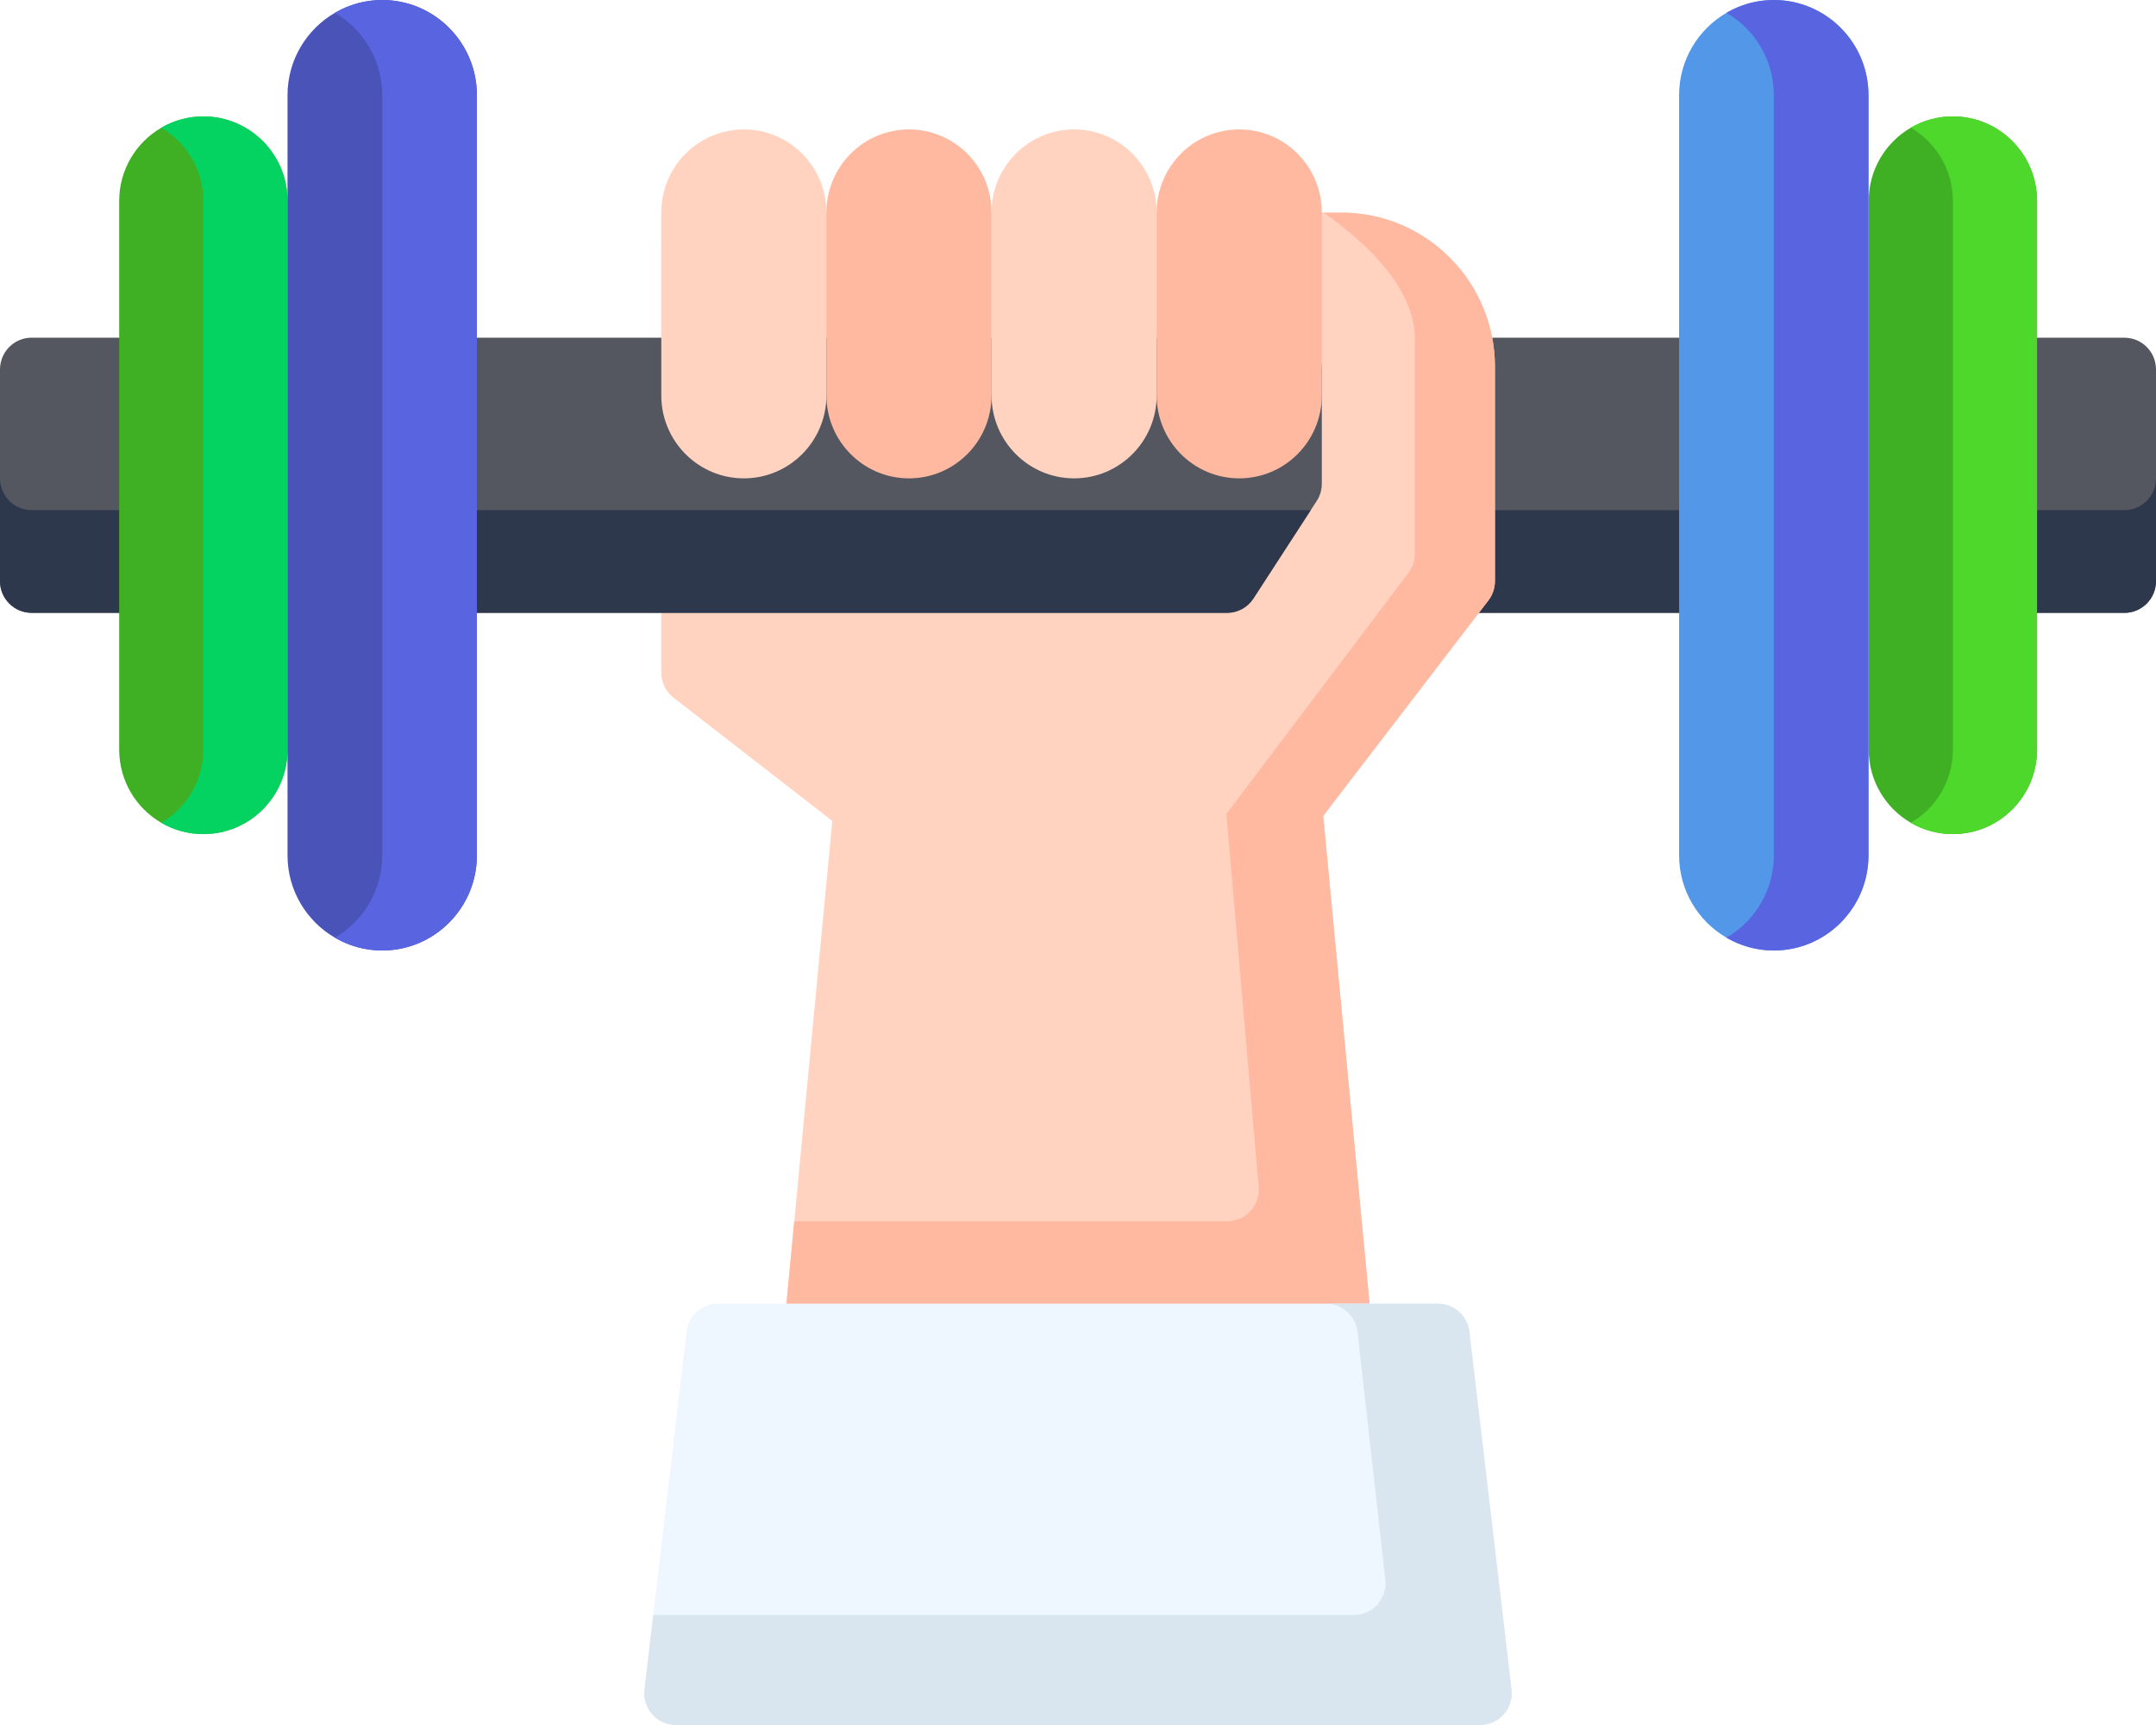
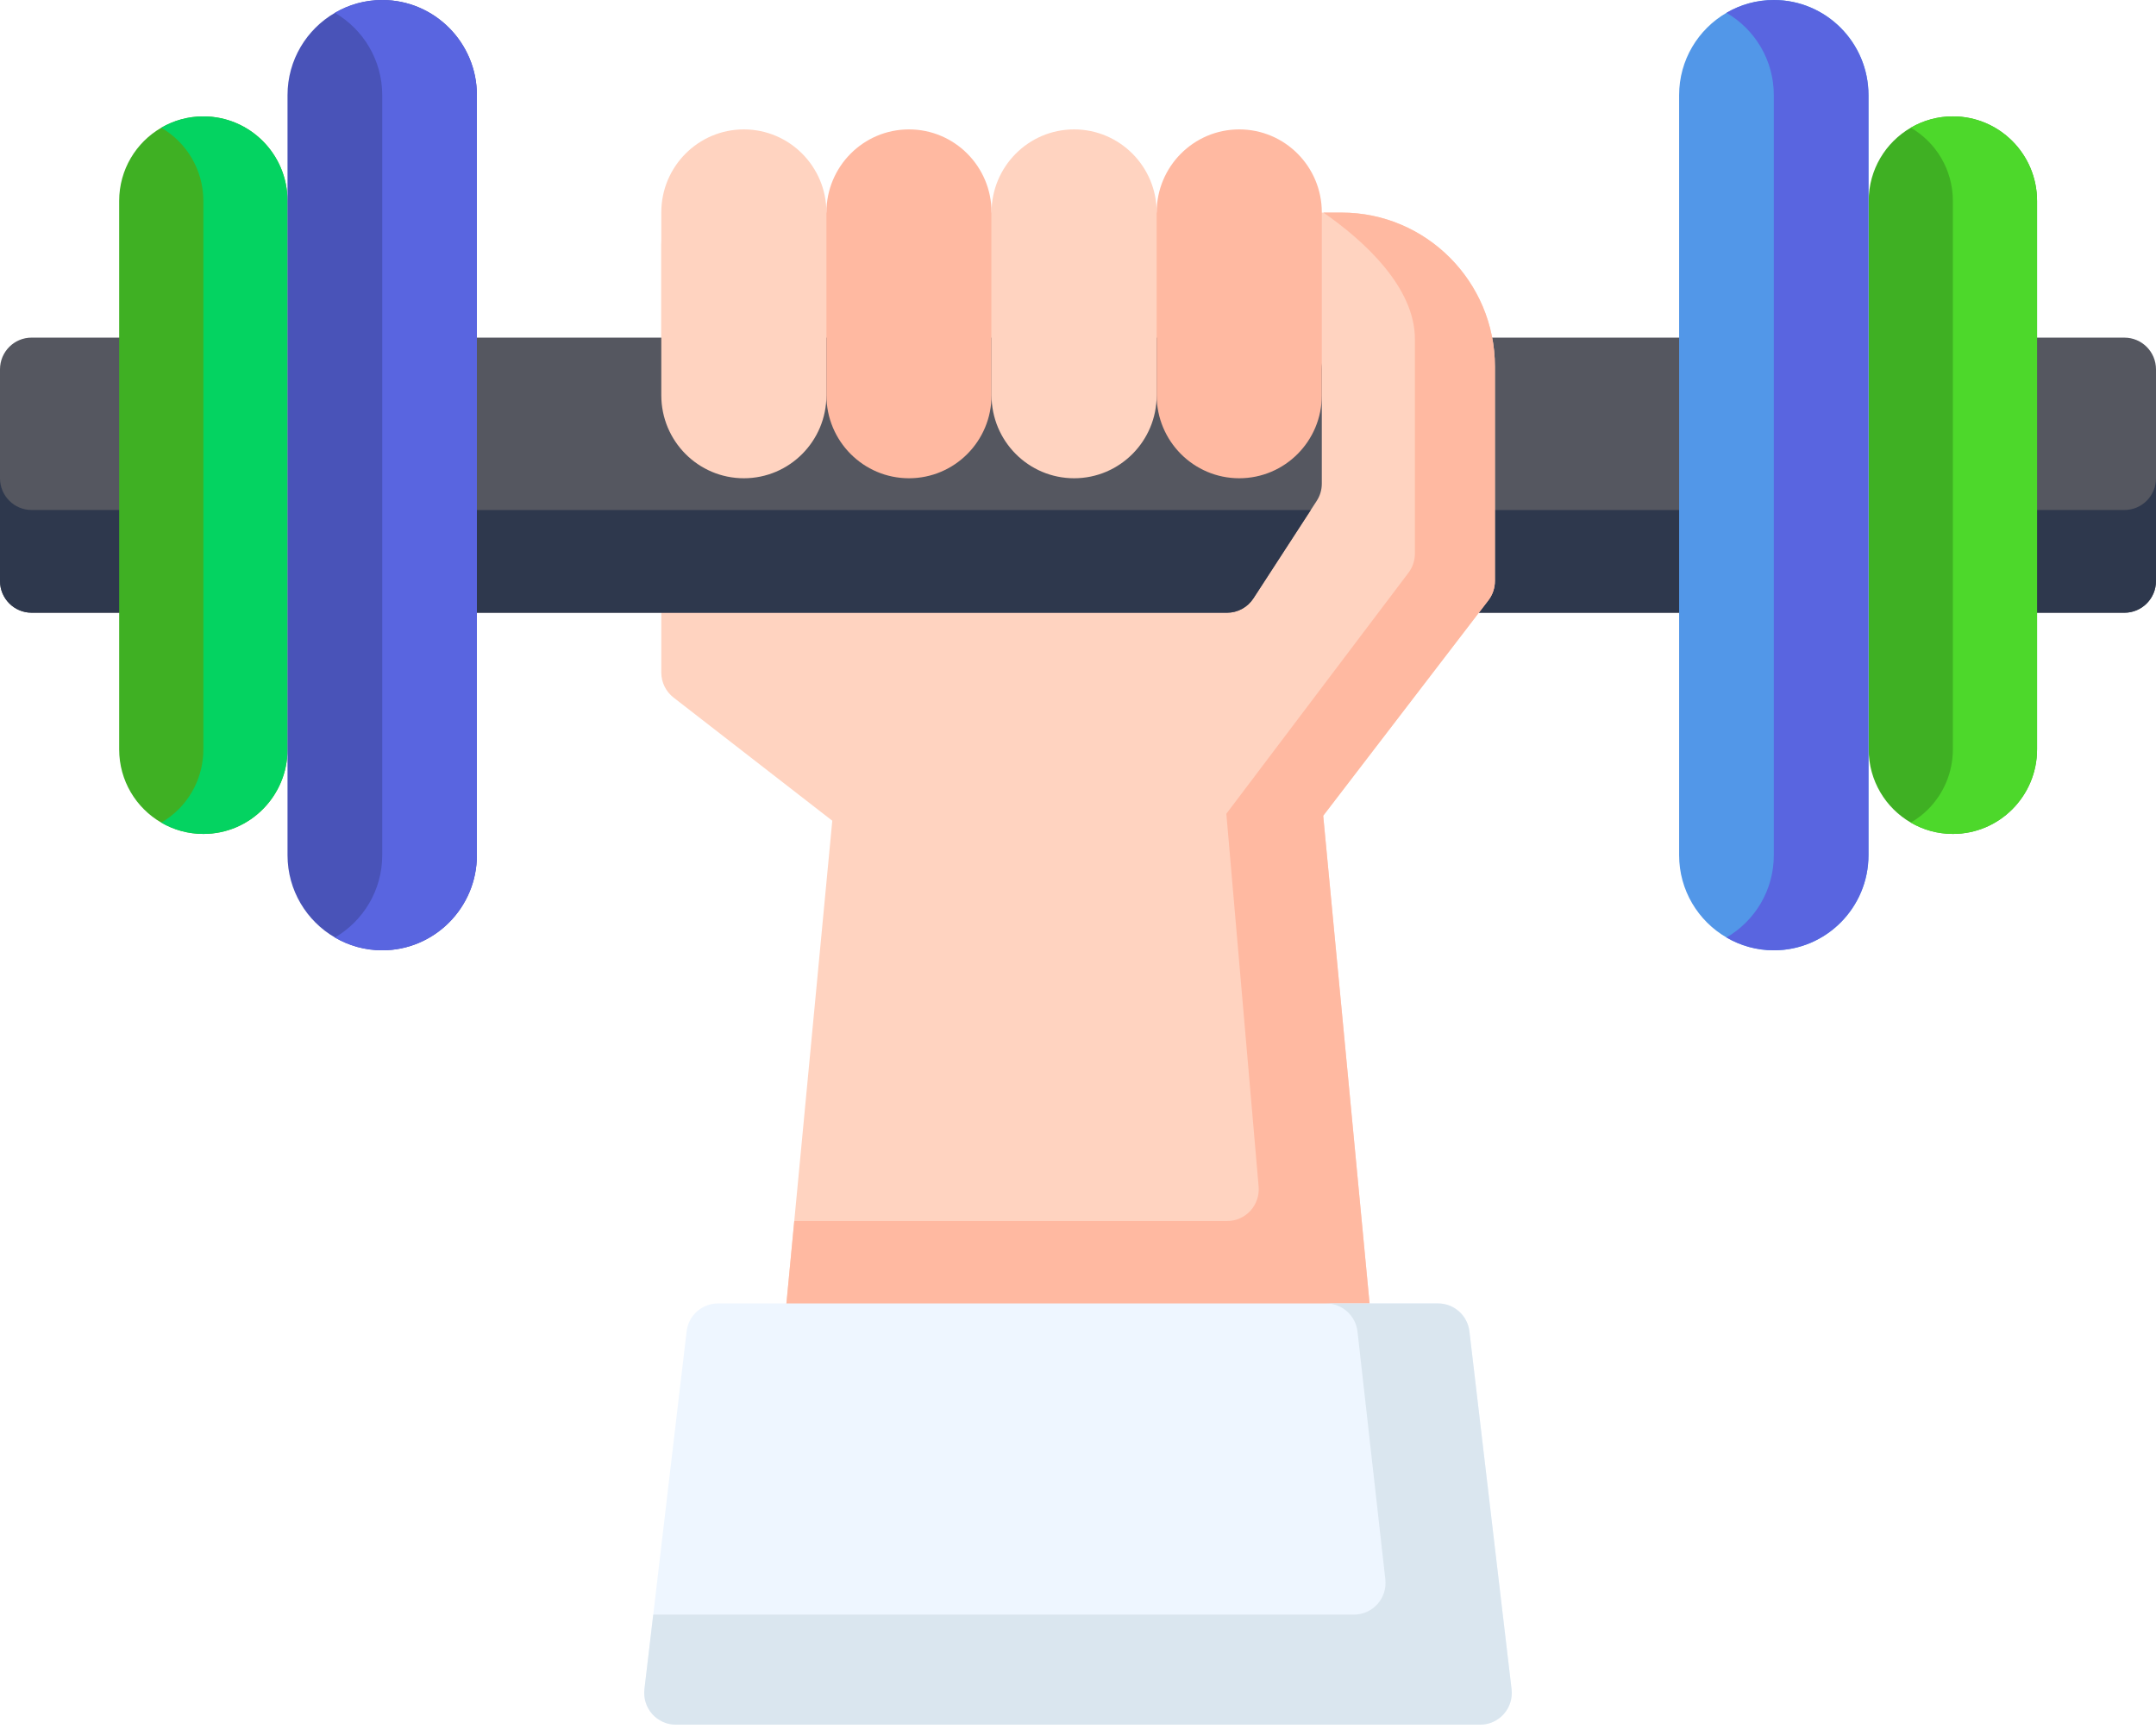
- <svg xmlns="http://www.w3.org/2000/svg" width="140" height="112" viewBox="0 0 140 112" fill="none">
-   <path d="M113.135 23.988V37.73C113.135 38.867 112.216 39.791 111.084 39.791H95.022C93.89 39.791 92.972 38.867 92.972 37.73V23.988C92.972 22.847 93.89 21.927 95.022 21.927H111.084C112.216 21.927 113.135 22.847 113.135 23.988Z" fill="#555760" />
-   <path d="M9.79 21.925H2.051C0.918 21.925 0 22.848 0 23.986V37.728C0 38.867 0.918 39.789 2.051 39.789H9.79C10.922 39.789 11.84 38.867 11.84 37.728V23.986C11.84 22.848 10.922 21.925 9.79 21.925Z" fill="#555760" />
-   <path d="M140 23.988V37.729C140 38.867 139.081 39.791 137.949 39.791H130.211C129.079 39.791 128.16 38.867 128.16 37.729V23.988C128.16 22.847 129.079 21.927 130.211 21.927H137.949C139.081 21.927 140 22.847 140 23.988Z" fill="#555760" />
-   <path d="M140 31.059V37.729C140 38.867 139.081 39.791 137.949 39.791H130.211C129.079 39.791 128.16 38.867 128.16 37.729V31.059C128.16 32.197 129.079 33.12 130.211 33.12H137.949C139.081 33.12 140 32.197 140 31.059Z" fill="#2E384D" />
-   <path d="M11.84 31.058V37.728C11.84 38.866 10.921 39.789 9.789 39.789H2.051C0.919 39.789 0 38.866 0 37.728V31.058C0 32.196 0.919 33.119 2.051 33.119H9.789C10.921 33.119 11.84 32.196 11.84 31.058Z" fill="#2E384D" />
-   <path d="M113.135 33.121V37.73C113.135 38.868 112.216 39.791 111.084 39.791H95.023C93.891 39.791 92.972 38.868 92.972 37.73V33.121H113.135Z" fill="#2E384D" />
-   <path d="M18.671 13.05V48.665C18.671 50.182 18.058 51.554 17.069 52.549C16.081 53.544 14.714 54.156 13.205 54.156C12.21 54.156 11.277 53.89 10.473 53.42C8.838 52.474 7.739 50.699 7.739 48.665V13.05C7.739 11.016 8.838 9.241 10.473 8.295C11.277 7.825 12.21 7.559 13.205 7.559C16.224 7.559 18.671 10.016 18.671 13.05Z" fill="#3FB023" />
-   <path d="M18.671 13.05V48.665C18.671 50.182 18.058 51.554 17.069 52.548C16.081 53.543 14.714 54.156 13.205 54.156C12.21 54.156 11.277 53.89 10.473 53.42C10.889 53.181 11.269 52.886 11.605 52.548C12.592 51.554 13.205 50.182 13.205 48.665V13.05C13.205 11.016 12.106 9.243 10.473 8.295C11.277 7.825 12.21 7.558 13.205 7.558C16.224 7.558 18.671 10.015 18.671 13.05Z" fill="#04D361" />
-   <path d="M132.276 13.049V48.664C132.276 50.181 131.663 51.553 130.673 52.548C129.686 53.543 128.319 54.156 126.81 54.156C125.814 54.156 124.882 53.889 124.078 53.419C122.443 52.474 121.344 50.698 121.344 48.664V13.049C121.344 11.015 122.443 9.24 124.078 8.294C124.882 7.824 125.814 7.558 126.81 7.558C129.829 7.558 132.276 10.015 132.276 13.049Z" fill="#3FB023" />
-   <path d="M132.276 13.049V48.664C132.276 50.181 131.663 51.553 130.673 52.548C129.686 53.543 128.319 54.156 126.81 54.156C125.814 54.156 124.882 53.889 124.078 53.419C124.494 53.18 124.874 52.886 125.21 52.548C126.197 51.553 126.81 50.181 126.81 48.664V13.049C126.81 11.015 125.711 9.242 124.078 8.294C124.882 7.824 125.814 7.558 126.81 7.558C129.829 7.558 132.276 10.015 132.276 13.049Z" fill="#4DD82B" />
-   <path d="M97.073 23.806V37.73C97.073 38.183 96.922 38.626 96.646 38.986L85.922 52.974L89.11 86.512C89.165 87.089 88.974 87.664 88.585 88.095C88.197 88.524 87.647 88.769 87.068 88.769H52.932C52.352 88.769 51.803 88.524 51.414 88.095C51.026 87.664 50.835 87.089 50.889 86.512L51.472 80.394L51.576 79.295L54.045 53.299L43.739 45.301C43.236 44.911 42.94 44.309 42.94 43.671V15.867C42.94 14.729 43.859 13.805 44.991 13.805H87.117C92.605 13.805 97.073 18.291 97.073 23.806Z" fill="#FFD3C0" />
-   <path d="M97.073 23.806V37.73C97.073 38.183 96.922 38.626 96.646 38.986L85.922 52.974L89.11 86.512C89.165 87.089 88.974 87.664 88.585 88.095C88.197 88.524 87.647 88.769 87.068 88.769H52.932C52.352 88.769 51.802 88.524 51.414 88.095C51.026 87.664 50.834 87.089 50.889 86.512L51.471 80.394L51.575 79.295H79.685C80.264 79.295 80.814 79.05 81.202 78.622C81.591 78.19 81.782 77.616 81.727 77.039L79.633 52.845L91.451 37.207C91.727 36.847 91.877 36.405 91.877 35.949V22.028C91.877 18.623 88.536 15.611 85.941 13.805H87.117C92.605 13.805 97.073 18.291 97.073 23.806Z" fill="#FFB9A1" />
-   <path d="M85.832 23.988V31.408C85.832 31.807 85.717 32.2 85.498 32.532L85.115 33.12L81.394 38.853C81.016 39.439 80.368 39.791 79.677 39.791H28.916C27.784 39.791 26.865 38.867 26.865 37.73V23.988C26.865 23.435 27.084 22.908 27.474 22.52C27.863 22.133 28.396 21.918 28.94 21.927H83.803C84.927 21.938 85.832 22.858 85.832 23.988Z" fill="#555760" />
-   <path d="M26.865 33.12H85.115L81.394 38.853C81.016 39.439 80.368 39.791 79.677 39.791H28.916C27.784 39.791 26.865 38.867 26.865 37.729V33.12Z" fill="#2E384D" />
-   <path d="M30.967 6.179V55.536C30.967 58.944 28.211 61.714 24.82 61.714C23.702 61.714 22.652 61.412 21.747 60.881C19.909 59.815 18.67 57.82 18.67 55.536V6.179C18.67 3.895 19.909 1.9 21.747 0.833C22.652 0.303 23.702 0 24.82 0C28.211 0 30.967 2.771 30.967 6.179Z" fill="#4953B8" />
-   <path d="M30.967 6.179V55.536C30.967 58.944 28.211 61.714 24.82 61.714C23.702 61.714 22.652 61.412 21.747 60.881C23.581 59.815 24.82 57.817 24.82 55.536V6.179C24.82 3.898 23.581 1.9 21.747 0.833C22.652 0.303 23.702 0 24.82 0C28.211 0 30.967 2.771 30.967 6.179Z" fill="#5965E0" />
-   <path d="M121.33 6.178V55.535C121.33 58.943 118.574 61.714 115.183 61.714C114.065 61.714 113.015 61.411 112.11 60.881C110.272 59.814 109.033 57.819 109.033 55.535V6.178C109.033 3.894 110.272 1.899 112.11 0.833C113.015 0.302 114.065 0 115.183 0C118.574 0 121.33 2.77 121.33 6.178Z" fill="#5297E8" />
-   <path d="M121.33 6.178V55.535C121.33 58.943 118.574 61.714 115.183 61.714C114.065 61.714 113.015 61.411 112.11 60.881C113.945 59.814 115.183 57.816 115.183 55.535V6.178C115.183 3.897 113.945 1.899 112.11 0.833C113.015 0.302 114.065 0 115.183 0C118.574 0 121.33 2.77 121.33 6.178Z" fill="#5965E0" />
-   <path d="M48.303 8.404C45.342 8.404 42.941 10.816 42.941 13.792V25.67C42.941 28.646 45.342 31.058 48.303 31.058C51.264 31.058 53.664 28.646 53.664 25.67V13.792C53.664 10.816 51.264 8.404 48.303 8.404Z" fill="#FFD3C0" />
-   <path d="M59.025 8.404C56.064 8.404 53.664 10.816 53.664 13.792V25.67C53.664 28.646 56.064 31.058 59.025 31.058C61.986 31.058 64.386 28.646 64.386 25.67V13.792C64.386 10.816 61.986 8.404 59.025 8.404Z" fill="#FFB9A1" />
-   <path d="M69.748 8.404C66.787 8.404 64.386 10.816 64.386 13.792V25.67C64.386 28.646 66.787 31.058 69.748 31.058C72.709 31.058 75.109 28.646 75.109 25.67V13.792C75.109 10.816 72.709 8.404 69.748 8.404Z" fill="#FFD3C0" />
-   <path d="M80.471 8.404C77.51 8.404 75.109 10.816 75.109 13.792V25.67C75.109 28.646 77.51 31.058 80.471 31.058C83.432 31.058 85.832 28.646 85.832 25.67V13.792C85.832 10.816 83.431 8.404 80.471 8.404Z" fill="#FFB9A1" />
-   <path d="M97.65 111.307C97.259 111.747 96.701 112 96.116 112H43.884C43.299 112 42.741 111.747 42.35 111.307C41.962 110.868 41.779 110.282 41.847 109.697L42.419 104.854L44.584 86.465C44.705 85.429 45.58 84.646 46.621 84.646H93.379C94.421 84.646 95.296 85.429 95.416 86.465L98.153 109.697C98.222 110.282 98.038 110.868 97.65 111.307Z" fill="#EEF6FF" />
-   <path d="M97.65 111.307C97.259 111.747 96.701 112 96.116 112H43.884C43.299 112 42.741 111.747 42.35 111.307C41.962 110.868 41.779 110.282 41.847 109.697L42.419 104.854H87.921C88.507 104.854 89.064 104.602 89.453 104.162C89.844 103.722 90.024 103.137 89.956 102.551L88.148 86.465C88.025 85.429 87.15 84.646 86.111 84.646H93.379C94.421 84.646 95.296 85.429 95.416 86.465L98.153 109.697C98.222 110.282 98.038 110.868 97.65 111.307Z" fill="#DAE6EF" />
+ <svg xmlns="http://www.w3.org/2000/svg" width="128" height="103" viewBox="0 0 128 103" fill="none">
+   <path d="M103.438 21.932V34.495C103.438 35.536 102.598 36.38 101.563 36.38H86.878C85.843 36.38 85.003 35.536 85.003 34.495V21.932C85.003 20.889 85.843 20.047 86.878 20.047H101.563C102.598 20.047 103.438 20.889 103.438 21.932Z" fill="#555760" />
+   <path d="M8.95 20.046H1.875C0.84 20.046 0 20.889 0 21.93V34.494C0 35.535 0.84 36.379 1.875 36.379H8.95C9.986 36.379 10.825 35.535 10.825 34.494V21.93C10.825 20.89 9.986 20.046 8.95 20.046Z" fill="#555760" />
+   <path d="M128 21.932V34.495C128 35.536 127.16 36.38 126.125 36.38H119.05C118.015 36.38 117.175 35.536 117.175 34.495V21.932C117.175 20.889 118.015 20.047 119.05 20.047H126.125C127.16 20.047 128 20.889 128 21.932Z" fill="#555760" />
+   <path d="M128 28.397V34.495C128 35.536 127.16 36.38 126.125 36.38H119.05C118.015 36.38 117.175 35.536 117.175 34.495V28.397C117.175 29.437 118.015 30.281 119.05 30.281H126.125C127.16 30.281 128 29.437 128 28.397Z" fill="#2E384D" />
+   <path d="M10.825 28.396V34.494C10.825 35.534 9.985 36.379 8.95 36.379H1.875C0.84 36.379 0 35.534 0 34.494V28.396C0 29.436 0.84 30.28 1.875 30.28H8.95C9.985 30.28 10.825 29.436 10.825 28.396Z" fill="#2E384D" />
+   <path d="M103.438 30.282V34.496C103.438 35.536 102.598 36.38 101.563 36.38H86.878C85.843 36.38 85.003 35.536 85.003 34.496V30.282H103.438Z" fill="#2E384D" />
+   <path d="M17.07 11.931V44.494C17.07 45.881 16.51 47.135 15.605 48.044C14.703 48.954 13.453 49.514 12.073 49.514C11.163 49.514 10.31 49.271 9.575 48.841C8.08 47.977 7.075 46.353 7.075 44.494V11.931C7.075 10.072 8.08 8.449 9.575 7.584C10.31 7.155 11.163 6.911 12.073 6.911C14.833 6.911 17.07 9.157 17.07 11.931V11.931Z" fill="#3FB023" />
+   <path d="M17.07 11.931V44.494C17.07 45.881 16.51 47.135 15.605 48.044C14.703 48.954 13.453 49.514 12.073 49.514C11.163 49.514 10.31 49.27 9.575 48.841C9.955 48.622 10.303 48.353 10.61 48.044C11.513 47.135 12.073 45.881 12.073 44.494V11.931C12.073 10.072 11.068 8.451 9.575 7.584C10.31 7.154 11.163 6.911 12.073 6.911C14.833 6.911 17.07 9.157 17.07 11.931Z" fill="#04D361" />
+   <path d="M120.938 11.93V44.493C120.938 45.88 120.378 47.134 119.473 48.044C118.57 48.953 117.32 49.514 115.94 49.514C115.03 49.514 114.178 49.27 113.443 48.84C111.948 47.976 110.943 46.352 110.943 44.493V11.93C110.943 10.071 111.948 8.448 113.443 7.583C114.178 7.154 115.03 6.91 115.94 6.91C118.7 6.91 120.938 9.156 120.938 11.93V11.93Z" fill="#3FB023" />
+   <path d="M120.938 11.93V44.493C120.938 45.88 120.378 47.134 119.473 48.044C118.57 48.953 117.32 49.514 115.94 49.514C115.03 49.514 114.178 49.27 113.443 48.84C113.823 48.621 114.17 48.353 114.478 48.044C115.38 47.134 115.94 45.88 115.94 44.493V11.93C115.94 10.071 114.935 8.45 113.443 7.583C114.178 7.154 115.03 6.91 115.94 6.91C118.7 6.91 120.938 9.156 120.938 11.93Z" fill="#4DD82B" />
+   <path d="M88.752 21.766V34.495C88.752 34.91 88.615 35.315 88.362 35.644L78.557 48.434L81.472 79.097C81.522 79.624 81.347 80.15 80.992 80.544C80.637 80.936 80.135 81.16 79.605 81.16H48.395C47.865 81.16 47.362 80.936 47.007 80.544C46.652 80.15 46.477 79.624 46.527 79.097L47.06 73.503L47.155 72.498L49.412 48.73L39.99 41.418C39.53 41.061 39.26 40.511 39.26 39.928V14.507C39.26 13.466 40.1 12.622 41.135 12.622H79.65C84.667 12.622 88.752 16.723 88.752 21.766V21.766Z" fill="#FFD3C0" />
+   <path d="M88.752 21.766V34.495C88.752 34.91 88.615 35.315 88.362 35.644L78.557 48.434L81.472 79.097C81.522 79.624 81.347 80.15 80.992 80.544C80.637 80.936 80.135 81.16 79.605 81.16H48.395C47.865 81.16 47.362 80.936 47.007 80.544C46.652 80.15 46.477 79.624 46.527 79.097L47.06 73.503L47.155 72.498H72.855C73.385 72.498 73.887 72.275 74.242 71.883C74.597 71.488 74.772 70.963 74.722 70.435L72.807 48.316L83.612 34.018C83.865 33.689 84.002 33.284 84.002 32.867V20.14C84.002 17.027 80.947 14.273 78.575 12.622H79.65C84.667 12.622 88.752 16.723 88.752 21.766V21.766Z" fill="#FFB9A1" />
+   <path d="M78.475 21.932V28.716C78.475 29.081 78.37 29.44 78.169 29.744L77.82 30.282L74.417 35.523C74.072 36.058 73.48 36.38 72.847 36.38H26.437C25.402 36.38 24.562 35.536 24.562 34.495V21.932C24.562 21.427 24.762 20.944 25.119 20.59C25.474 20.236 25.962 20.04 26.459 20.047H76.62C77.647 20.057 78.475 20.899 78.475 21.932V21.932Z" fill="#555760" />
+   <path d="M24.562 30.282H77.82L74.417 35.523C74.072 36.058 73.48 36.38 72.847 36.38H26.437C25.402 36.38 24.562 35.536 24.562 34.495V30.282Z" fill="#2E384D" />
+   <path d="M28.313 5.649V50.776C28.313 53.891 25.793 56.424 22.693 56.424C21.67 56.424 20.71 56.148 19.883 55.663C18.203 54.688 17.07 52.864 17.07 50.776V5.649C17.07 3.561 18.203 1.737 19.883 0.762C20.71 0.277 21.67 0 22.693 0C25.793 0 28.313 2.533 28.313 5.649V5.649Z" fill="#4953B8" />
+   <path d="M28.313 5.649V50.776C28.313 53.891 25.793 56.424 22.693 56.424C21.67 56.424 20.71 56.148 19.883 55.663C21.56 54.688 22.693 52.861 22.693 50.776V5.649C22.693 3.564 21.56 1.737 19.883 0.762C20.71 0.277 21.67 0 22.693 0C25.793 0 28.313 2.533 28.313 5.649V5.649Z" fill="#5965E0" />
+   <path d="M110.93 5.649V50.775C110.93 53.891 108.41 56.424 105.31 56.424C104.288 56.424 103.328 56.147 102.5 55.662C100.82 54.687 99.688 52.863 99.688 50.775V5.649C99.688 3.561 100.82 1.736 102.5 0.761C103.328 0.276 104.288 0 105.31 0C108.41 0 110.93 2.533 110.93 5.649V5.649Z" fill="#5297E8" />
+   <path d="M110.93 5.649V50.775C110.93 53.891 108.41 56.424 105.31 56.424C104.288 56.424 103.328 56.147 102.5 55.662C104.178 54.687 105.31 52.861 105.31 50.775V5.649C105.31 3.563 104.178 1.736 102.5 0.761C103.328 0.276 104.288 0 105.31 0C108.41 0 110.93 2.533 110.93 5.649V5.649Z" fill="#5965E0" />
+   <path d="M44.163 7.683C41.455 7.683 39.261 9.889 39.261 12.61V23.469C39.261 26.19 41.455 28.396 44.163 28.396C46.87 28.396 49.064 26.19 49.064 23.469V12.61C49.064 9.889 46.87 7.683 44.163 7.683V7.683Z" fill="#FFD3C0" />
+   <path d="M53.965 7.683C51.258 7.683 49.064 9.889 49.064 12.61V23.469C49.064 26.19 51.258 28.396 53.965 28.396C56.673 28.396 58.867 26.19 58.867 23.469V12.61C58.867 9.889 56.673 7.683 53.965 7.683V7.683Z" fill="#FFB9A1" />
+   <path d="M63.769 7.683C61.062 7.683 58.867 9.889 58.867 12.61V23.469C58.867 26.19 61.062 28.396 63.769 28.396C66.476 28.396 68.671 26.19 68.671 23.469V12.61C68.671 9.889 66.476 7.683 63.769 7.683V7.683Z" fill="#FFD3C0" />
+   <path d="M73.573 7.683C70.866 7.683 68.671 9.889 68.671 12.61V23.469C68.671 26.19 70.866 28.396 73.573 28.396C76.28 28.396 78.475 26.19 78.475 23.469V12.61C78.475 9.889 76.28 7.683 73.573 7.683V7.683Z" fill="#FFB9A1" />
+   <path d="M89.28 101.767C88.923 102.169 88.413 102.4 87.878 102.4H40.123C39.588 102.4 39.078 102.169 38.72 101.767C38.365 101.365 38.198 100.829 38.26 100.294L38.783 95.867L40.763 79.054C40.873 78.107 41.673 77.391 42.625 77.391H85.375C86.328 77.391 87.128 78.107 87.238 79.054L89.74 100.294C89.803 100.829 89.635 101.365 89.28 101.767V101.767Z" fill="#EEF6FF" />
+   <path d="M89.28 101.767C88.923 102.169 88.413 102.4 87.878 102.4H40.123C39.588 102.4 39.078 102.169 38.72 101.767C38.365 101.365 38.198 100.829 38.26 100.294L38.783 95.867H80.385C80.92 95.867 81.43 95.636 81.785 95.234C82.143 94.832 82.308 94.296 82.245 93.761L80.593 79.054C80.48 78.107 79.68 77.391 78.73 77.391H85.375C86.328 77.391 87.128 78.107 87.238 79.054L89.74 100.294C89.803 100.829 89.635 101.365 89.28 101.767V101.767Z" fill="#DAE6EF" />
</svg>
